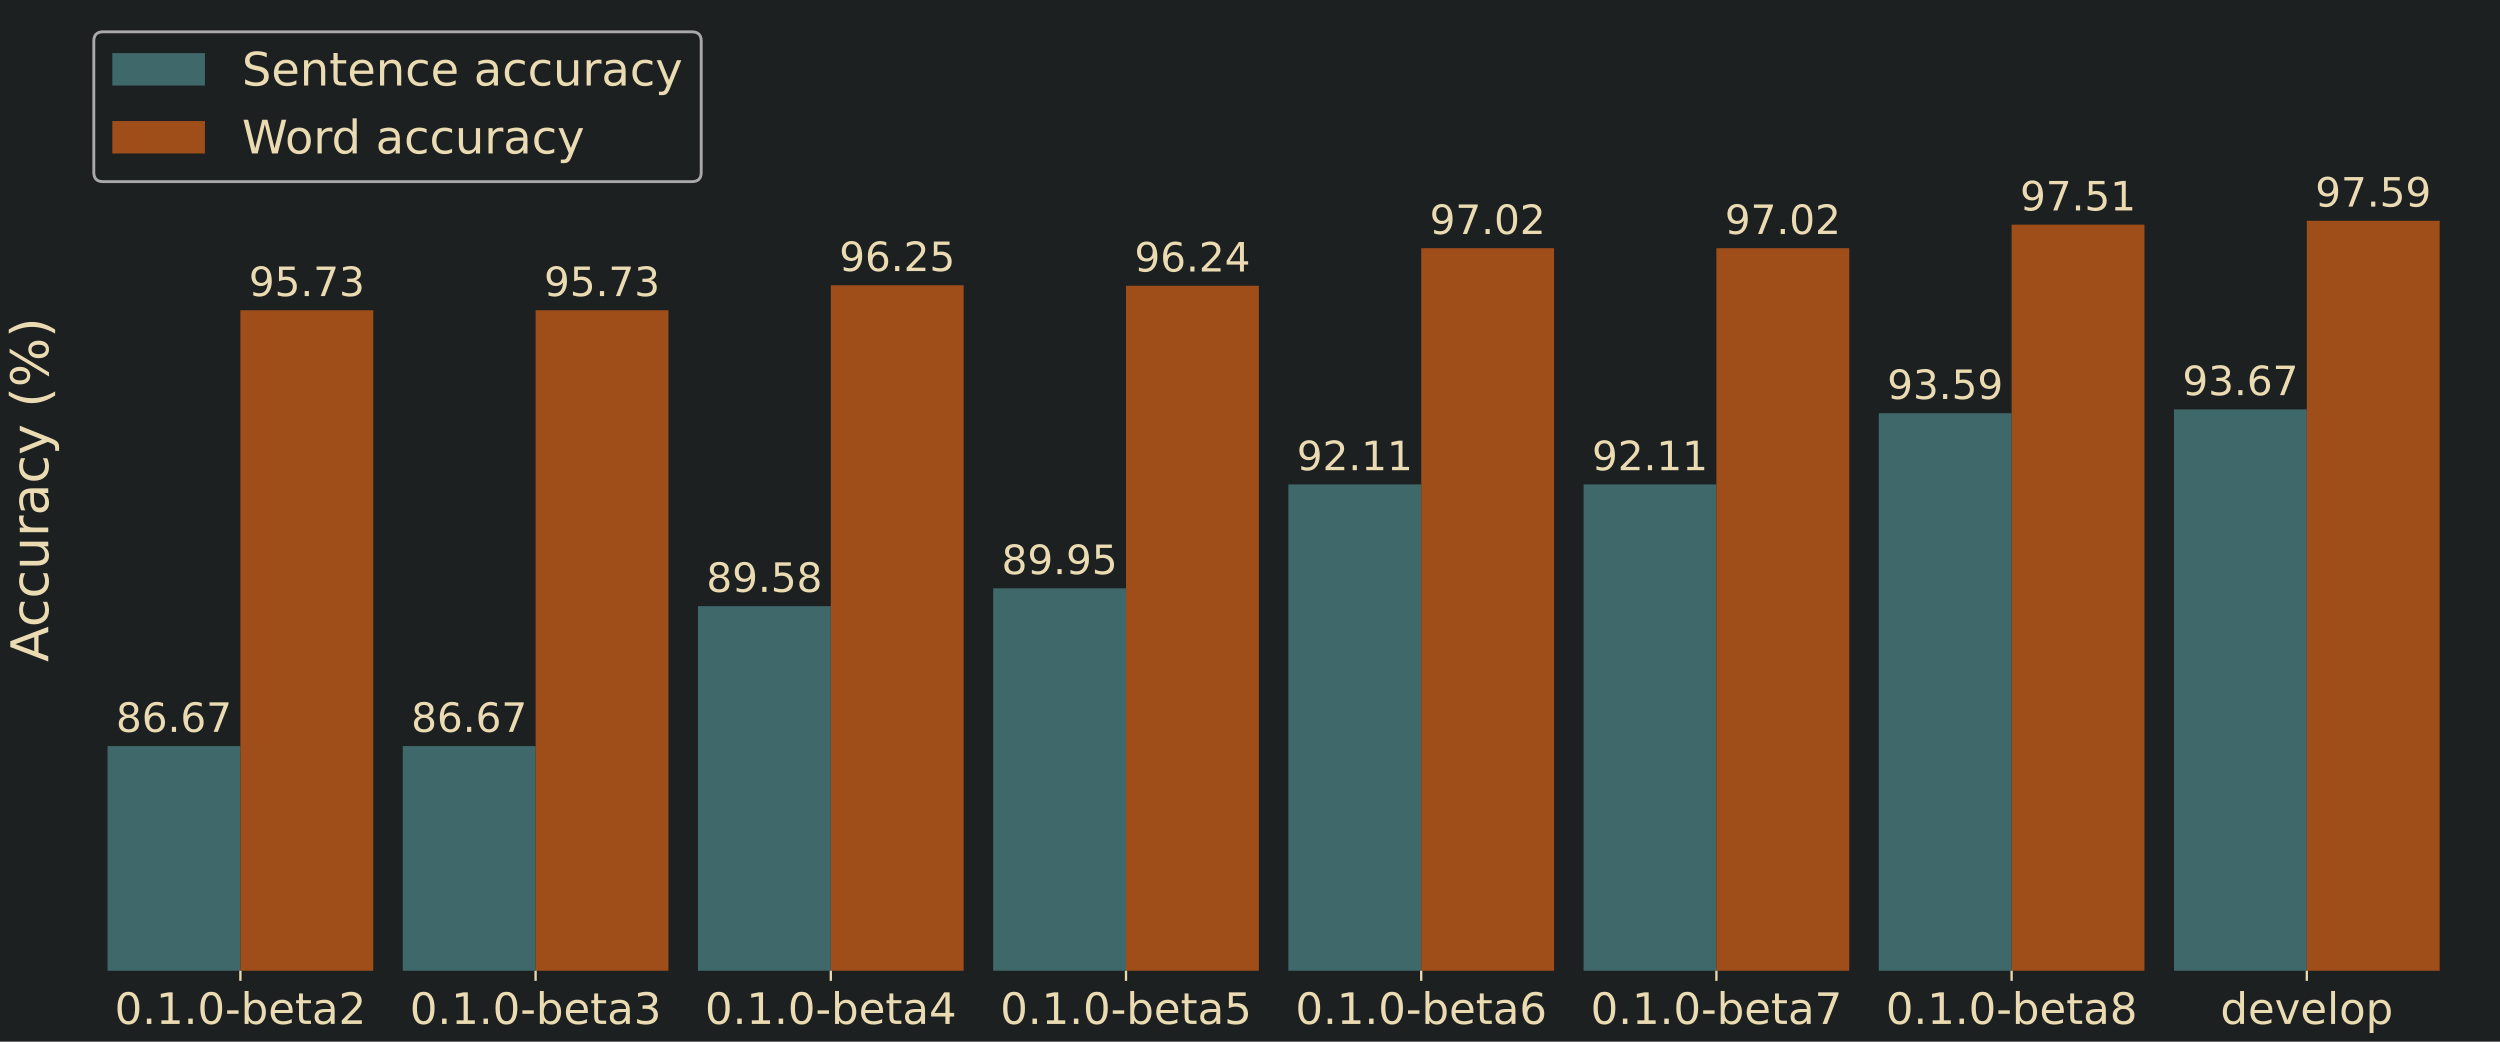
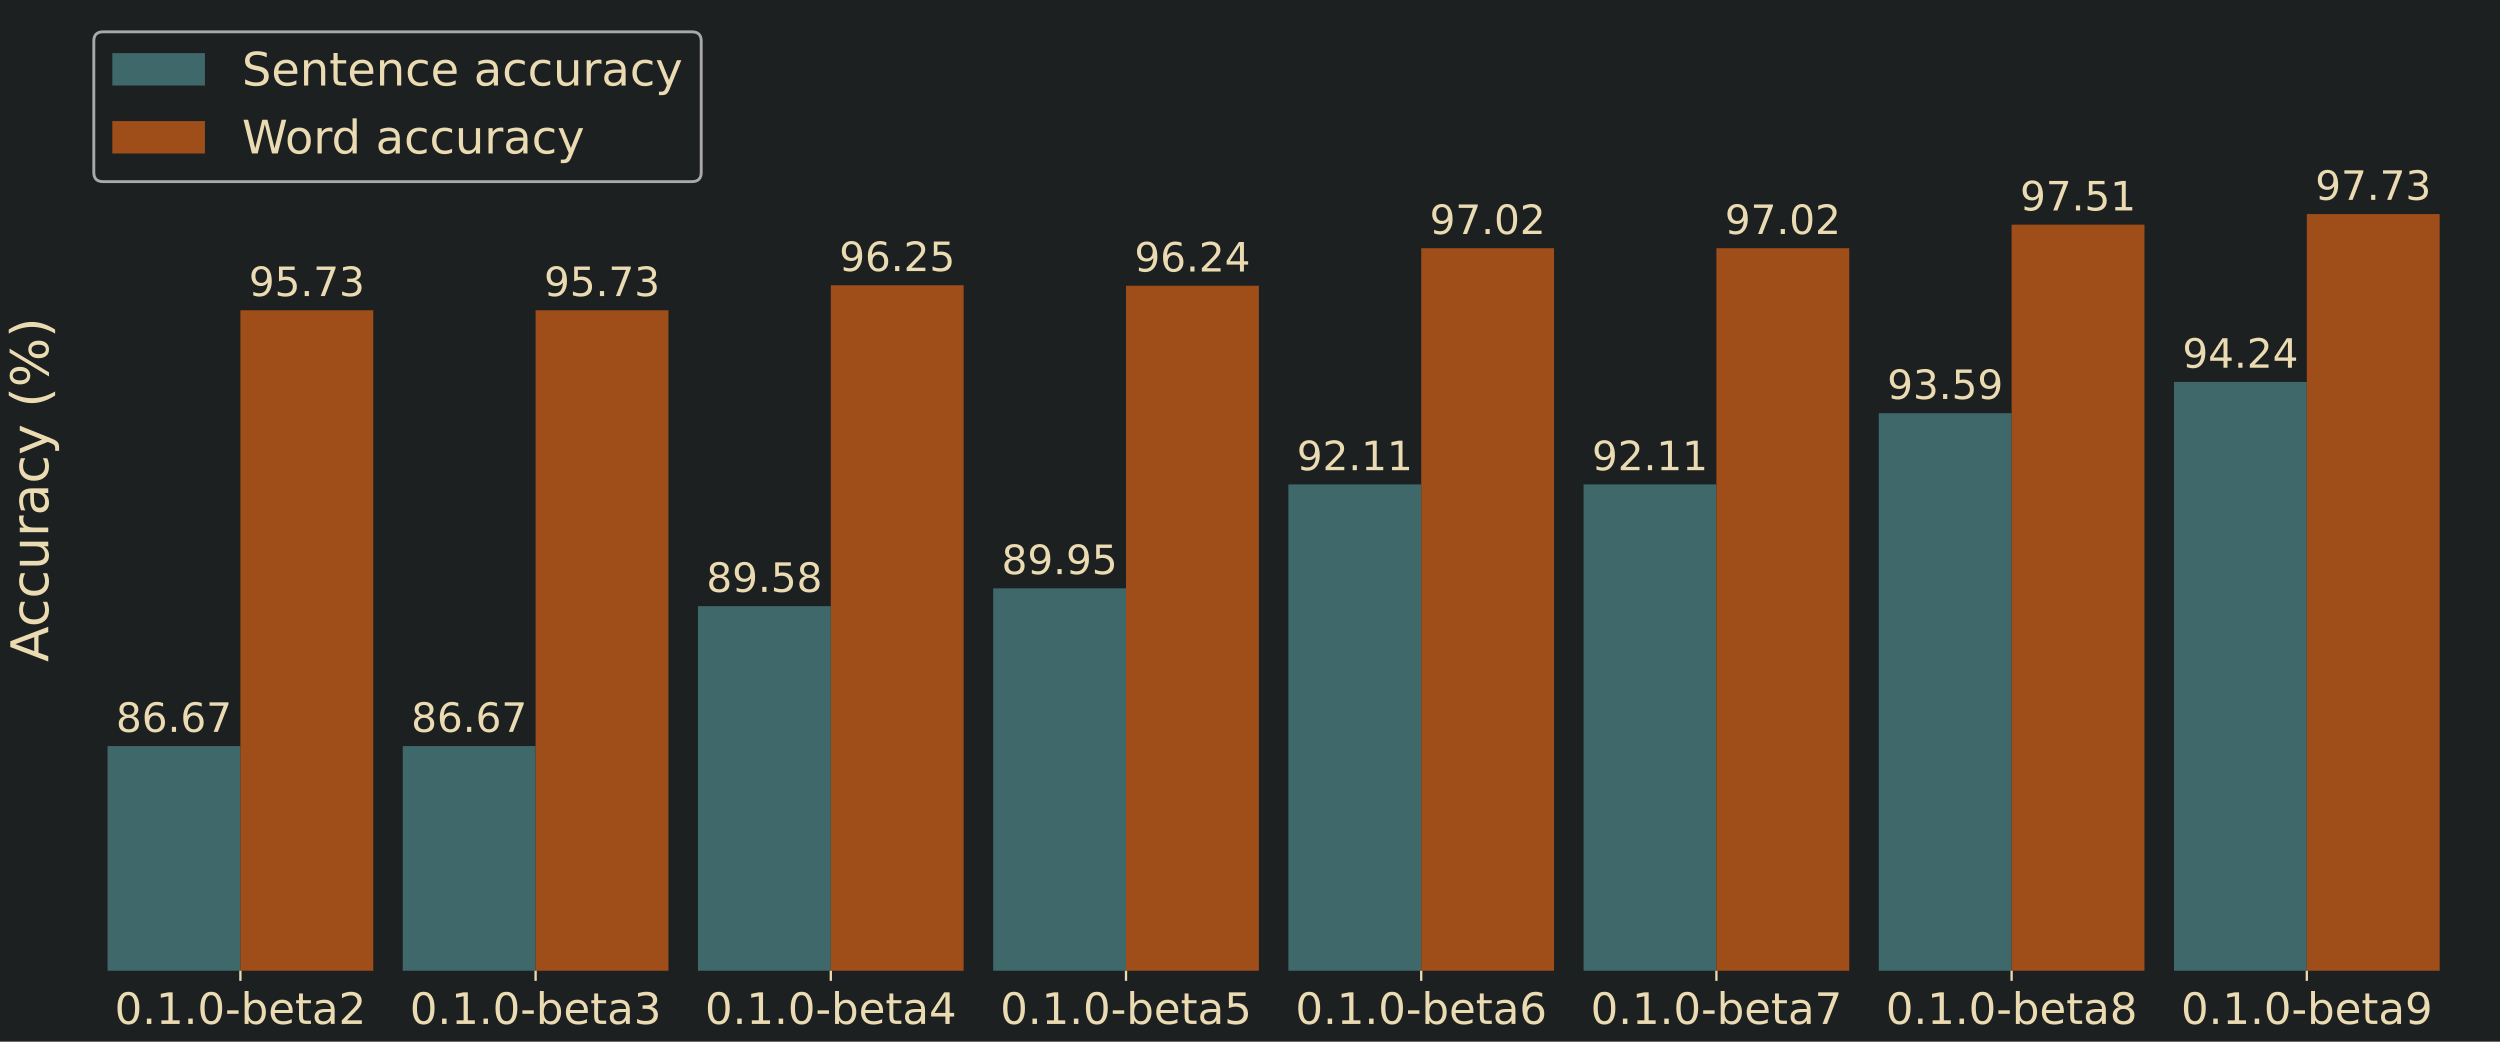
<svg xmlns="http://www.w3.org/2000/svg" xmlns:xlink="http://www.w3.org/1999/xlink" width="864pt" height="360pt" viewBox="0 0 864 360" version="1.1">
  <defs>
    <style type="text/css">*{stroke-linejoin: round; stroke-linecap: butt}</style>
  </defs>
  <g id="figure_1">
    <g id="patch_1">
      <path d="M 0 360  L 864 360  L 864 0  L 0 0  z " style="fill: #1d2021" />
    </g>
    <g id="axes_1">
      <g id="patch_2">
        <path d="M 24.421 335.483  L 861 335.483  L 861 3  L 24.421 3  z " style="fill: #1d2021" />
      </g>
      <g id="patch_3">
-         <path d="M 37.174 1698.66  L 83.083 1698.66  L 83.083 257.848  L 37.174 257.848  z " clip-path="url(#p89c9730fe8)" style="fill: #3e686a" />
+         <path d="M 37.174 1698.66  L 83.083 1698.66  L 83.083 257.848  L 37.174 257.848  z " clip-path="url(#p8f7c60ce4b)" style="fill: #3e686a" />
      </g>
      <g id="patch_4">
-         <path d="M 139.195 1698.66  L 185.105 1698.66  L 185.105 257.848  L 139.195 257.848  z " clip-path="url(#p89c9730fe8)" style="fill: #3e686a" />
+         <path d="M 139.195 1698.66  L 185.105 1698.66  L 185.105 257.848  L 139.195 257.848  z " clip-path="url(#p8f7c60ce4b)" style="fill: #3e686a" />
      </g>
      <g id="patch_5">
-         <path d="M 241.217 1698.66  L 287.127 1698.66  L 287.127 209.472  L 241.217 209.472  z " clip-path="url(#p89c9730fe8)" style="fill: #3e686a" />
+         <path d="M 241.217 1698.66  L 287.127 1698.66  L 287.127 209.472  L 241.217 209.472  z " clip-path="url(#p8f7c60ce4b)" style="fill: #3e686a" />
      </g>
      <g id="patch_6">
-         <path d="M 343.239 1698.66  L 389.149 1698.66  L 389.149 203.321  L 343.239 203.321  z " clip-path="url(#p89c9730fe8)" style="fill: #3e686a" />
+         <path d="M 343.239 1698.66  L 389.149 1698.66  L 389.149 203.321  L 343.239 203.321  z " clip-path="url(#p8f7c60ce4b)" style="fill: #3e686a" />
      </g>
      <g id="patch_7">
-         <path d="M 445.261 1698.66  L 491.171 1698.66  L 491.171 167.413  L 445.261 167.413  z " clip-path="url(#p89c9730fe8)" style="fill: #3e686a" />
+         <path d="M 445.261 1698.66  L 491.171 1698.66  L 491.171 167.413  L 445.261 167.413  z " clip-path="url(#p8f7c60ce4b)" style="fill: #3e686a" />
      </g>
      <g id="patch_8">
-         <path d="M 547.283 1698.66  L 593.192 1698.66  L 593.192 167.413  L 547.283 167.413  z " clip-path="url(#p89c9730fe8)" style="fill: #3e686a" />
+         <path d="M 547.283 1698.66  L 593.192 1698.66  L 593.192 167.413  L 547.283 167.413  z " clip-path="url(#p8f7c60ce4b)" style="fill: #3e686a" />
      </g>
      <g id="patch_9">
-         <path d="M 649.304 1698.66  L 695.214 1698.66  L 695.214 142.809  L 649.304 142.809  z " clip-path="url(#p89c9730fe8)" style="fill: #3e686a" />
+         <path d="M 649.304 1698.66  L 695.214 1698.66  L 695.214 142.809  L 649.304 142.809  z " clip-path="url(#p8f7c60ce4b)" style="fill: #3e686a" />
      </g>
      <g id="patch_10">
-         <path d="M 751.326 1698.66  L 797.236 1698.66  L 797.236 141.479  L 751.326 141.479  z " clip-path="url(#p89c9730fe8)" style="fill: #3e686a" />
+         <path d="M 751.326 1698.66  L 797.236 1698.66  L 797.236 132.003  L 751.326 132.003  z " clip-path="url(#p8f7c60ce4b)" style="fill: #3e686a" />
      </g>
      <g id="patch_11">
-         <path d="M 83.083 1698.66  L 128.993 1698.66  L 128.993 107.233  L 83.083 107.233  z " clip-path="url(#p89c9730fe8)" style="fill: #9f4e19" />
+         <path d="M 83.083 1698.66  L 128.993 1698.66  L 128.993 107.233  L 83.083 107.233  z " clip-path="url(#p8f7c60ce4b)" style="fill: #9f4e19" />
      </g>
      <g id="patch_12">
-         <path d="M 185.105 1698.66  L 231.015 1698.66  L 231.015 107.233  L 185.105 107.233  z " clip-path="url(#p89c9730fe8)" style="fill: #9f4e19" />
+         <path d="M 185.105 1698.66  L 231.015 1698.66  L 231.015 107.233  L 185.105 107.233  z " clip-path="url(#p8f7c60ce4b)" style="fill: #9f4e19" />
      </g>
      <g id="patch_13">
-         <path d="M 287.127 1698.66  L 333.037 1698.66  L 333.037 98.589  L 287.127 98.589  z " clip-path="url(#p89c9730fe8)" style="fill: #9f4e19" />
+         <path d="M 287.127 1698.66  L 333.037 1698.66  L 333.037 98.589  L 287.127 98.589  z " clip-path="url(#p8f7c60ce4b)" style="fill: #9f4e19" />
      </g>
      <g id="patch_14">
-         <path d="M 389.149 1698.66  L 435.059 1698.66  L 435.059 98.755  L 389.149 98.755  z " clip-path="url(#p89c9730fe8)" style="fill: #9f4e19" />
+         <path d="M 389.149 1698.66  L 435.059 1698.66  L 435.059 98.755  L 389.149 98.755  z " clip-path="url(#p8f7c60ce4b)" style="fill: #9f4e19" />
      </g>
      <g id="patch_15">
-         <path d="M 491.171 1698.66  L 537.08 1698.66  L 537.08 85.788  L 491.171 85.788  z " clip-path="url(#p89c9730fe8)" style="fill: #9f4e19" />
+         <path d="M 491.171 1698.66  L 537.08 1698.66  L 537.08 85.788  L 491.171 85.788  z " clip-path="url(#p8f7c60ce4b)" style="fill: #9f4e19" />
      </g>
      <g id="patch_16">
-         <path d="M 593.192 1698.66  L 639.102 1698.66  L 639.102 85.788  L 593.192 85.788  z " clip-path="url(#p89c9730fe8)" style="fill: #9f4e19" />
+         <path d="M 593.192 1698.66  L 639.102 1698.66  L 639.102 85.788  L 593.192 85.788  z " clip-path="url(#p8f7c60ce4b)" style="fill: #9f4e19" />
      </g>
      <g id="patch_17">
-         <path d="M 695.214 1698.66  L 741.124 1698.66  L 741.124 77.643  L 695.214 77.643  z " clip-path="url(#p89c9730fe8)" style="fill: #9f4e19" />
+         <path d="M 695.214 1698.66  L 741.124 1698.66  L 741.124 77.643  L 695.214 77.643  z " clip-path="url(#p8f7c60ce4b)" style="fill: #9f4e19" />
      </g>
      <g id="patch_18">
-         <path d="M 797.236 1698.66  L 843.146 1698.66  L 843.146 76.313  L 797.236 76.313  z " clip-path="url(#p89c9730fe8)" style="fill: #9f4e19" />
+         <path d="M 797.236 1698.66  L 843.146 1698.66  L 843.146 73.985  L 797.236 73.985  z " clip-path="url(#p8f7c60ce4b)" style="fill: #9f4e19" />
      </g>
      <g id="matplotlib.axis_1">
        <g id="xtick_1">
          <g id="line2d_1">
            <defs>
-               <path id="m0c2be9074f" d="M 0 0  L 0 3.5  " style="stroke: #ebdbb2; stroke-width: 0.8" />
+               <path id="mc0e2eb889c" d="M 0 0  L 0 3.5  " style="stroke: #ebdbb2; stroke-width: 0.8" />
            </defs>
            <g>
-               <use xlink:href="#m0c2be9074f" x="83.083" y="335.483" style="fill: #ebdbb2; stroke: #ebdbb2; stroke-width: 0.8" />
+               <use xlink:href="#mc0e2eb889c" x="83.083" y="335.483" style="fill: #ebdbb2; stroke: #ebdbb2; stroke-width: 0.8" />
            </g>
          </g>
          <g id="text_1">
            <g style="fill: #ebdbb2" transform="translate(39.61036 353.8802) scale(0.15 -0.15)">
              <defs>
                <path id="DejaVuSans-30" d="M 2034 4250  Q 1547 4250 1301 3770  Q 1056 3291 1056 2328  Q 1056 1369 1301 889  Q 1547 409 2034 409  Q 2525 409 2770 889  Q 3016 1369 3016 2328  Q 3016 3291 2770 3770  Q 2525 4250 2034 4250  z M 2034 4750  Q 2819 4750 3233 4129  Q 3647 3509 3647 2328  Q 3647 1150 3233 529  Q 2819 -91 2034 -91  Q 1250 -91 836 529  Q 422 1150 422 2328  Q 422 3509 836 4129  Q 1250 4750 2034 4750  z " transform="scale(0.015625)" />
                <path id="DejaVuSans-2e" d="M 684 794  L 1344 794  L 1344 0  L 684 0  L 684 794  z " transform="scale(0.015625)" />
                <path id="DejaVuSans-31" d="M 794 531  L 1825 531  L 1825 4091  L 703 3866  L 703 4441  L 1819 4666  L 2450 4666  L 2450 531  L 3481 531  L 3481 0  L 794 0  L 794 531  z " transform="scale(0.015625)" />
                <path id="DejaVuSans-2d" d="M 313 2009  L 1997 2009  L 1997 1497  L 313 1497  L 313 2009  z " transform="scale(0.015625)" />
                <path id="DejaVuSans-62" d="M 3116 1747  Q 3116 2381 2855 2742  Q 2594 3103 2138 3103  Q 1681 3103 1420 2742  Q 1159 2381 1159 1747  Q 1159 1113 1420 752  Q 1681 391 2138 391  Q 2594 391 2855 752  Q 3116 1113 3116 1747  z M 1159 2969  Q 1341 3281 1617 3432  Q 1894 3584 2278 3584  Q 2916 3584 3314 3078  Q 3713 2572 3713 1747  Q 3713 922 3314 415  Q 2916 -91 2278 -91  Q 1894 -91 1617 61  Q 1341 213 1159 525  L 1159 0  L 581 0  L 581 4863  L 1159 4863  L 1159 2969  z " transform="scale(0.015625)" />
                <path id="DejaVuSans-65" d="M 3597 1894  L 3597 1613  L 953 1613  Q 991 1019 1311 708  Q 1631 397 2203 397  Q 2534 397 2845 478  Q 3156 559 3463 722  L 3463 178  Q 3153 47 2828 -22  Q 2503 -91 2169 -91  Q 1331 -91 842 396  Q 353 884 353 1716  Q 353 2575 817 3079  Q 1281 3584 2069 3584  Q 2775 3584 3186 3129  Q 3597 2675 3597 1894  z M 3022 2063  Q 3016 2534 2758 2815  Q 2500 3097 2075 3097  Q 1594 3097 1305 2825  Q 1016 2553 972 2059  L 3022 2063  z " transform="scale(0.015625)" />
                <path id="DejaVuSans-74" d="M 1172 4494  L 1172 3500  L 2356 3500  L 2356 3053  L 1172 3053  L 1172 1153  Q 1172 725 1289 603  Q 1406 481 1766 481  L 2356 481  L 2356 0  L 1766 0  Q 1100 0 847 248  Q 594 497 594 1153  L 594 3053  L 172 3053  L 172 3500  L 594 3500  L 594 4494  L 1172 4494  z " transform="scale(0.015625)" />
                <path id="DejaVuSans-61" d="M 2194 1759  Q 1497 1759 1228 1600  Q 959 1441 959 1056  Q 959 750 1161 570  Q 1363 391 1709 391  Q 2188 391 2477 730  Q 2766 1069 2766 1631  L 2766 1759  L 2194 1759  z M 3341 1997  L 3341 0  L 2766 0  L 2766 531  Q 2569 213 2275 61  Q 1981 -91 1556 -91  Q 1019 -91 701 211  Q 384 513 384 1019  Q 384 1609 779 1909  Q 1175 2209 1959 2209  L 2766 2209  L 2766 2266  Q 2766 2663 2505 2880  Q 2244 3097 1772 3097  Q 1472 3097 1187 3025  Q 903 2953 641 2809  L 641 3341  Q 956 3463 1253 3523  Q 1550 3584 1831 3584  Q 2591 3584 2966 3190  Q 3341 2797 3341 1997  z " transform="scale(0.015625)" />
                <path id="DejaVuSans-32" d="M 1228 531  L 3431 531  L 3431 0  L 469 0  L 469 531  Q 828 903 1448 1529  Q 2069 2156 2228 2338  Q 2531 2678 2651 2914  Q 2772 3150 2772 3378  Q 2772 3750 2511 3984  Q 2250 4219 1831 4219  Q 1534 4219 1204 4116  Q 875 4013 500 3803  L 500 4441  Q 881 4594 1212 4672  Q 1544 4750 1819 4750  Q 2544 4750 2975 4387  Q 3406 4025 3406 3419  Q 3406 3131 3298 2873  Q 3191 2616 2906 2266  Q 2828 2175 2409 1742  Q 1991 1309 1228 531  z " transform="scale(0.015625)" />
              </defs>
              <use xlink:href="#DejaVuSans-30" />
              <use xlink:href="#DejaVuSans-2e" x="63.623" />
              <use xlink:href="#DejaVuSans-31" x="95.41" />
              <use xlink:href="#DejaVuSans-2e" x="159.033" />
              <use xlink:href="#DejaVuSans-30" x="190.82" />
              <use xlink:href="#DejaVuSans-2d" x="254.443" />
              <use xlink:href="#DejaVuSans-62" x="290.527" />
              <use xlink:href="#DejaVuSans-65" x="354.004" />
              <use xlink:href="#DejaVuSans-74" x="415.527" />
              <use xlink:href="#DejaVuSans-61" x="454.736" />
              <use xlink:href="#DejaVuSans-32" x="516.016" />
            </g>
          </g>
        </g>
        <g id="xtick_2">
          <g id="line2d_2">
            <g>
-               <use xlink:href="#m0c2be9074f" x="185.105" y="335.483" style="fill: #ebdbb2; stroke: #ebdbb2; stroke-width: 0.8" />
+               <use xlink:href="#mc0e2eb889c" x="185.105" y="335.483" style="fill: #ebdbb2; stroke: #ebdbb2; stroke-width: 0.8" />
            </g>
          </g>
          <g id="text_2">
            <g style="fill: #ebdbb2" transform="translate(141.6322 353.8802) scale(0.15 -0.15)">
              <defs>
                <path id="DejaVuSans-33" d="M 2597 2516  Q 3050 2419 3304 2112  Q 3559 1806 3559 1356  Q 3559 666 3084 287  Q 2609 -91 1734 -91  Q 1441 -91 1130 -33  Q 819 25 488 141  L 488 750  Q 750 597 1062 519  Q 1375 441 1716 441  Q 2309 441 2620 675  Q 2931 909 2931 1356  Q 2931 1769 2642 2001  Q 2353 2234 1838 2234  L 1294 2234  L 1294 2753  L 1863 2753  Q 2328 2753 2575 2939  Q 2822 3125 2822 3475  Q 2822 3834 2567 4026  Q 2313 4219 1838 4219  Q 1578 4219 1281 4162  Q 984 4106 628 3988  L 628 4550  Q 988 4650 1302 4700  Q 1616 4750 1894 4750  Q 2613 4750 3031 4423  Q 3450 4097 3450 3541  Q 3450 3153 3228 2886  Q 3006 2619 2597 2516  z " transform="scale(0.015625)" />
              </defs>
              <use xlink:href="#DejaVuSans-30" />
              <use xlink:href="#DejaVuSans-2e" x="63.623" />
              <use xlink:href="#DejaVuSans-31" x="95.41" />
              <use xlink:href="#DejaVuSans-2e" x="159.033" />
              <use xlink:href="#DejaVuSans-30" x="190.82" />
              <use xlink:href="#DejaVuSans-2d" x="254.443" />
              <use xlink:href="#DejaVuSans-62" x="290.527" />
              <use xlink:href="#DejaVuSans-65" x="354.004" />
              <use xlink:href="#DejaVuSans-74" x="415.527" />
              <use xlink:href="#DejaVuSans-61" x="454.736" />
              <use xlink:href="#DejaVuSans-33" x="516.016" />
            </g>
          </g>
        </g>
        <g id="xtick_3">
          <g id="line2d_3">
            <g>
-               <use xlink:href="#m0c2be9074f" x="287.127" y="335.483" style="fill: #ebdbb2; stroke: #ebdbb2; stroke-width: 0.8" />
+               <use xlink:href="#mc0e2eb889c" x="287.127" y="335.483" style="fill: #ebdbb2; stroke: #ebdbb2; stroke-width: 0.8" />
            </g>
          </g>
          <g id="text_3">
            <g style="fill: #ebdbb2" transform="translate(243.654 353.8802) scale(0.15 -0.15)">
              <defs>
                <path id="DejaVuSans-34" d="M 2419 4116  L 825 1625  L 2419 1625  L 2419 4116  z M 2253 4666  L 3047 4666  L 3047 1625  L 3713 1625  L 3713 1100  L 3047 1100  L 3047 0  L 2419 0  L 2419 1100  L 313 1100  L 313 1709  L 2253 4666  z " transform="scale(0.015625)" />
              </defs>
              <use xlink:href="#DejaVuSans-30" />
              <use xlink:href="#DejaVuSans-2e" x="63.623" />
              <use xlink:href="#DejaVuSans-31" x="95.41" />
              <use xlink:href="#DejaVuSans-2e" x="159.033" />
              <use xlink:href="#DejaVuSans-30" x="190.82" />
              <use xlink:href="#DejaVuSans-2d" x="254.443" />
              <use xlink:href="#DejaVuSans-62" x="290.527" />
              <use xlink:href="#DejaVuSans-65" x="354.004" />
              <use xlink:href="#DejaVuSans-74" x="415.527" />
              <use xlink:href="#DejaVuSans-61" x="454.736" />
              <use xlink:href="#DejaVuSans-34" x="516.016" />
            </g>
          </g>
        </g>
        <g id="xtick_4">
          <g id="line2d_4">
            <g>
-               <use xlink:href="#m0c2be9074f" x="389.149" y="335.483" style="fill: #ebdbb2; stroke: #ebdbb2; stroke-width: 0.8" />
+               <use xlink:href="#mc0e2eb889c" x="389.149" y="335.483" style="fill: #ebdbb2; stroke: #ebdbb2; stroke-width: 0.8" />
            </g>
          </g>
          <g id="text_4">
            <g style="fill: #ebdbb2" transform="translate(345.6758 353.8802) scale(0.15 -0.15)">
              <defs>
                <path id="DejaVuSans-35" d="M 691 4666  L 3169 4666  L 3169 4134  L 1269 4134  L 1269 2991  Q 1406 3038 1543 3061  Q 1681 3084 1819 3084  Q 2600 3084 3056 2656  Q 3513 2228 3513 1497  Q 3513 744 3044 326  Q 2575 -91 1722 -91  Q 1428 -91 1123 -41  Q 819 9 494 109  L 494 744  Q 775 591 1075 516  Q 1375 441 1709 441  Q 2250 441 2565 725  Q 2881 1009 2881 1497  Q 2881 1984 2565 2268  Q 2250 2553 1709 2553  Q 1456 2553 1204 2497  Q 953 2441 691 2322  L 691 4666  z " transform="scale(0.015625)" />
              </defs>
              <use xlink:href="#DejaVuSans-30" />
              <use xlink:href="#DejaVuSans-2e" x="63.623" />
              <use xlink:href="#DejaVuSans-31" x="95.41" />
              <use xlink:href="#DejaVuSans-2e" x="159.033" />
              <use xlink:href="#DejaVuSans-30" x="190.82" />
              <use xlink:href="#DejaVuSans-2d" x="254.443" />
              <use xlink:href="#DejaVuSans-62" x="290.527" />
              <use xlink:href="#DejaVuSans-65" x="354.004" />
              <use xlink:href="#DejaVuSans-74" x="415.527" />
              <use xlink:href="#DejaVuSans-61" x="454.736" />
              <use xlink:href="#DejaVuSans-35" x="516.016" />
            </g>
          </g>
        </g>
        <g id="xtick_5">
          <g id="line2d_5">
            <g>
-               <use xlink:href="#m0c2be9074f" x="491.171" y="335.483" style="fill: #ebdbb2; stroke: #ebdbb2; stroke-width: 0.8" />
+               <use xlink:href="#mc0e2eb889c" x="491.171" y="335.483" style="fill: #ebdbb2; stroke: #ebdbb2; stroke-width: 0.8" />
            </g>
          </g>
          <g id="text_5">
            <g style="fill: #ebdbb2" transform="translate(447.6976 353.8802) scale(0.15 -0.15)">
              <defs>
                <path id="DejaVuSans-36" d="M 2113 2584  Q 1688 2584 1439 2293  Q 1191 2003 1191 1497  Q 1191 994 1439 701  Q 1688 409 2113 409  Q 2538 409 2786 701  Q 3034 994 3034 1497  Q 3034 2003 2786 2293  Q 2538 2584 2113 2584  z M 3366 4563  L 3366 3988  Q 3128 4100 2886 4159  Q 2644 4219 2406 4219  Q 1781 4219 1451 3797  Q 1122 3375 1075 2522  Q 1259 2794 1537 2939  Q 1816 3084 2150 3084  Q 2853 3084 3261 2657  Q 3669 2231 3669 1497  Q 3669 778 3244 343  Q 2819 -91 2113 -91  Q 1303 -91 875 529  Q 447 1150 447 2328  Q 447 3434 972 4092  Q 1497 4750 2381 4750  Q 2619 4750 2861 4703  Q 3103 4656 3366 4563  z " transform="scale(0.015625)" />
              </defs>
              <use xlink:href="#DejaVuSans-30" />
              <use xlink:href="#DejaVuSans-2e" x="63.623" />
              <use xlink:href="#DejaVuSans-31" x="95.41" />
              <use xlink:href="#DejaVuSans-2e" x="159.033" />
              <use xlink:href="#DejaVuSans-30" x="190.82" />
              <use xlink:href="#DejaVuSans-2d" x="254.443" />
              <use xlink:href="#DejaVuSans-62" x="290.527" />
              <use xlink:href="#DejaVuSans-65" x="354.004" />
              <use xlink:href="#DejaVuSans-74" x="415.527" />
              <use xlink:href="#DejaVuSans-61" x="454.736" />
              <use xlink:href="#DejaVuSans-36" x="516.016" />
            </g>
          </g>
        </g>
        <g id="xtick_6">
          <g id="line2d_6">
            <g>
-               <use xlink:href="#m0c2be9074f" x="593.192" y="335.483" style="fill: #ebdbb2; stroke: #ebdbb2; stroke-width: 0.8" />
+               <use xlink:href="#mc0e2eb889c" x="593.192" y="335.483" style="fill: #ebdbb2; stroke: #ebdbb2; stroke-width: 0.8" />
            </g>
          </g>
          <g id="text_6">
            <g style="fill: #ebdbb2" transform="translate(549.7194 353.8802) scale(0.15 -0.15)">
              <defs>
                <path id="DejaVuSans-37" d="M 525 4666  L 3525 4666  L 3525 4397  L 1831 0  L 1172 0  L 2766 4134  L 525 4134  L 525 4666  z " transform="scale(0.015625)" />
              </defs>
              <use xlink:href="#DejaVuSans-30" />
              <use xlink:href="#DejaVuSans-2e" x="63.623" />
              <use xlink:href="#DejaVuSans-31" x="95.41" />
              <use xlink:href="#DejaVuSans-2e" x="159.033" />
              <use xlink:href="#DejaVuSans-30" x="190.82" />
              <use xlink:href="#DejaVuSans-2d" x="254.443" />
              <use xlink:href="#DejaVuSans-62" x="290.527" />
              <use xlink:href="#DejaVuSans-65" x="354.004" />
              <use xlink:href="#DejaVuSans-74" x="415.527" />
              <use xlink:href="#DejaVuSans-61" x="454.736" />
              <use xlink:href="#DejaVuSans-37" x="516.016" />
            </g>
          </g>
        </g>
        <g id="xtick_7">
          <g id="line2d_7">
            <g>
-               <use xlink:href="#m0c2be9074f" x="695.214" y="335.483" style="fill: #ebdbb2; stroke: #ebdbb2; stroke-width: 0.8" />
+               <use xlink:href="#mc0e2eb889c" x="695.214" y="335.483" style="fill: #ebdbb2; stroke: #ebdbb2; stroke-width: 0.8" />
            </g>
          </g>
          <g id="text_7">
            <g style="fill: #ebdbb2" transform="translate(651.7413 353.8802) scale(0.15 -0.15)">
              <defs>
                <path id="DejaVuSans-38" d="M 2034 2216  Q 1584 2216 1326 1975  Q 1069 1734 1069 1313  Q 1069 891 1326 650  Q 1584 409 2034 409  Q 2484 409 2743 651  Q 3003 894 3003 1313  Q 3003 1734 2745 1975  Q 2488 2216 2034 2216  z M 1403 2484  Q 997 2584 770 2862  Q 544 3141 544 3541  Q 544 4100 942 4425  Q 1341 4750 2034 4750  Q 2731 4750 3128 4425  Q 3525 4100 3525 3541  Q 3525 3141 3298 2862  Q 3072 2584 2669 2484  Q 3125 2378 3379 2068  Q 3634 1759 3634 1313  Q 3634 634 3220 271  Q 2806 -91 2034 -91  Q 1263 -91 848 271  Q 434 634 434 1313  Q 434 1759 690 2068  Q 947 2378 1403 2484  z M 1172 3481  Q 1172 3119 1398 2916  Q 1625 2713 2034 2713  Q 2441 2713 2670 2916  Q 2900 3119 2900 3481  Q 2900 3844 2670 4047  Q 2441 4250 2034 4250  Q 1625 4250 1398 4047  Q 1172 3844 1172 3481  z " transform="scale(0.015625)" />
              </defs>
              <use xlink:href="#DejaVuSans-30" />
              <use xlink:href="#DejaVuSans-2e" x="63.623" />
              <use xlink:href="#DejaVuSans-31" x="95.41" />
              <use xlink:href="#DejaVuSans-2e" x="159.033" />
              <use xlink:href="#DejaVuSans-30" x="190.82" />
              <use xlink:href="#DejaVuSans-2d" x="254.443" />
              <use xlink:href="#DejaVuSans-62" x="290.527" />
              <use xlink:href="#DejaVuSans-65" x="354.004" />
              <use xlink:href="#DejaVuSans-74" x="415.527" />
              <use xlink:href="#DejaVuSans-61" x="454.736" />
              <use xlink:href="#DejaVuSans-38" x="516.016" />
            </g>
          </g>
        </g>
        <g id="xtick_8">
          <g id="line2d_8">
            <g>
-               <use xlink:href="#m0c2be9074f" x="797.236" y="335.483" style="fill: #ebdbb2; stroke: #ebdbb2; stroke-width: 0.8" />
+               <use xlink:href="#mc0e2eb889c" x="797.236" y="335.483" style="fill: #ebdbb2; stroke: #ebdbb2; stroke-width: 0.8" />
            </g>
          </g>
          <g id="text_8">
-             <g style="fill: #ebdbb2" transform="translate(767.3721 353.8802) scale(0.15 -0.15)">
-               <defs>
-                 <path id="DejaVuSans-64" d="M 2906 2969  L 2906 4863  L 3481 4863  L 3481 0  L 2906 0  L 2906 525  Q 2725 213 2448 61  Q 2172 -91 1784 -91  Q 1150 -91 751 415  Q 353 922 353 1747  Q 353 2572 751 3078  Q 1150 3584 1784 3584  Q 2172 3584 2448 3432  Q 2725 3281 2906 2969  z M 947 1747  Q 947 1113 1208 752  Q 1469 391 1925 391  Q 2381 391 2643 752  Q 2906 1113 2906 1747  Q 2906 2381 2643 2742  Q 2381 3103 1925 3103  Q 1469 3103 1208 2742  Q 947 2381 947 1747  z " transform="scale(0.015625)" />
-                 <path id="DejaVuSans-76" d="M 191 3500  L 800 3500  L 1894 563  L 2988 3500  L 3597 3500  L 2284 0  L 1503 0  L 191 3500  z " transform="scale(0.015625)" />
-                 <path id="DejaVuSans-6c" d="M 603 4863  L 1178 4863  L 1178 0  L 603 0  L 603 4863  z " transform="scale(0.015625)" />
-                 <path id="DejaVuSans-6f" d="M 1959 3097  Q 1497 3097 1228 2736  Q 959 2375 959 1747  Q 959 1119 1226 758  Q 1494 397 1959 397  Q 2419 397 2687 759  Q 2956 1122 2956 1747  Q 2956 2369 2687 2733  Q 2419 3097 1959 3097  z M 1959 3584  Q 2709 3584 3137 3096  Q 3566 2609 3566 1747  Q 3566 888 3137 398  Q 2709 -91 1959 -91  Q 1206 -91 779 398  Q 353 888 353 1747  Q 353 2609 779 3096  Q 1206 3584 1959 3584  z " transform="scale(0.015625)" />
-                 <path id="DejaVuSans-70" d="M 1159 525  L 1159 -1331  L 581 -1331  L 581 3500  L 1159 3500  L 1159 2969  Q 1341 3281 1617 3432  Q 1894 3584 2278 3584  Q 2916 3584 3314 3078  Q 3713 2572 3713 1747  Q 3713 922 3314 415  Q 2916 -91 2278 -91  Q 1894 -91 1617 61  Q 1341 213 1159 525  z M 3116 1747  Q 3116 2381 2855 2742  Q 2594 3103 2138 3103  Q 1681 3103 1420 2742  Q 1159 2381 1159 1747  Q 1159 1113 1420 752  Q 1681 391 2138 391  Q 2594 391 2855 752  Q 3116 1113 3116 1747  z " transform="scale(0.015625)" />
-               </defs>
-               <use xlink:href="#DejaVuSans-64" />
-               <use xlink:href="#DejaVuSans-65" x="63.477" />
-               <use xlink:href="#DejaVuSans-76" x="125" />
-               <use xlink:href="#DejaVuSans-65" x="184.18" />
-               <use xlink:href="#DejaVuSans-6c" x="245.703" />
-               <use xlink:href="#DejaVuSans-6f" x="273.486" />
-               <use xlink:href="#DejaVuSans-70" x="334.668" />
+             <g style="fill: #ebdbb2" transform="translate(753.7631 353.8802) scale(0.15 -0.15)">
+               <defs>
+                 <path id="DejaVuSans-39" d="M 703 97  L 703 672  Q 941 559 1184 500  Q 1428 441 1663 441  Q 2288 441 2617 861  Q 2947 1281 2994 2138  Q 2813 1869 2534 1725  Q 2256 1581 1919 1581  Q 1219 1581 811 2004  Q 403 2428 403 3163  Q 403 3881 828 4315  Q 1253 4750 1959 4750  Q 2769 4750 3195 4129  Q 3622 3509 3622 2328  Q 3622 1225 3098 567  Q 2575 -91 1691 -91  Q 1453 -91 1209 -44  Q 966 3 703 97  z M 1959 2075  Q 2384 2075 2632 2365  Q 2881 2656 2881 3163  Q 2881 3666 2632 3958  Q 2384 4250 1959 4250  Q 1534 4250 1286 3958  Q 1038 3666 1038 3163  Q 1038 2656 1286 2365  Q 1534 2075 1959 2075  z " transform="scale(0.015625)" />
+               </defs>
+               <use xlink:href="#DejaVuSans-30" />
+               <use xlink:href="#DejaVuSans-2e" x="63.623" />
+               <use xlink:href="#DejaVuSans-31" x="95.41" />
+               <use xlink:href="#DejaVuSans-2e" x="159.033" />
+               <use xlink:href="#DejaVuSans-30" x="190.82" />
+               <use xlink:href="#DejaVuSans-2d" x="254.443" />
+               <use xlink:href="#DejaVuSans-62" x="290.527" />
+               <use xlink:href="#DejaVuSans-65" x="354.004" />
+               <use xlink:href="#DejaVuSans-74" x="415.527" />
+               <use xlink:href="#DejaVuSans-61" x="454.736" />
+               <use xlink:href="#DejaVuSans-39" x="516.016" />
            </g>
          </g>
        </g>
      </g>
      <g id="matplotlib.axis_2">
        <g id="text_9">
          <g style="fill: #ebdbb2" transform="translate(16.67743 228.7666) rotate(-90) scale(0.18 -0.18)">
            <defs>
              <path id="DejaVuSans-41" d="M 2188 4044  L 1331 1722  L 3047 1722  L 2188 4044  z M 1831 4666  L 2547 4666  L 4325 0  L 3669 0  L 3244 1197  L 1141 1197  L 716 0  L 50 0  L 1831 4666  z " transform="scale(0.015625)" />
              <path id="DejaVuSans-63" d="M 3122 3366  L 3122 2828  Q 2878 2963 2633 3030  Q 2388 3097 2138 3097  Q 1578 3097 1268 2742  Q 959 2388 959 1747  Q 959 1106 1268 751  Q 1578 397 2138 397  Q 2388 397 2633 464  Q 2878 531 3122 666  L 3122 134  Q 2881 22 2623 -34  Q 2366 -91 2075 -91  Q 1284 -91 818 406  Q 353 903 353 1747  Q 353 2603 823 3093  Q 1294 3584 2113 3584  Q 2378 3584 2631 3529  Q 2884 3475 3122 3366  z " transform="scale(0.015625)" />
              <path id="DejaVuSans-75" d="M 544 1381  L 544 3500  L 1119 3500  L 1119 1403  Q 1119 906 1312 657  Q 1506 409 1894 409  Q 2359 409 2629 706  Q 2900 1003 2900 1516  L 2900 3500  L 3475 3500  L 3475 0  L 2900 0  L 2900 538  Q 2691 219 2414 64  Q 2138 -91 1772 -91  Q 1169 -91 856 284  Q 544 659 544 1381  z M 1991 3584  L 1991 3584  z " transform="scale(0.015625)" />
              <path id="DejaVuSans-72" d="M 2631 2963  Q 2534 3019 2420 3045  Q 2306 3072 2169 3072  Q 1681 3072 1420 2755  Q 1159 2438 1159 1844  L 1159 0  L 581 0  L 581 3500  L 1159 3500  L 1159 2956  Q 1341 3275 1631 3429  Q 1922 3584 2338 3584  Q 2397 3584 2469 3576  Q 2541 3569 2628 3553  L 2631 2963  z " transform="scale(0.015625)" />
              <path id="DejaVuSans-79" d="M 2059 -325  Q 1816 -950 1584 -1140  Q 1353 -1331 966 -1331  L 506 -1331  L 506 -850  L 844 -850  Q 1081 -850 1212 -737  Q 1344 -625 1503 -206  L 1606 56  L 191 3500  L 800 3500  L 1894 763  L 2988 3500  L 3597 3500  L 2059 -325  z " transform="scale(0.015625)" />
              <path id="DejaVuSans-20" transform="scale(0.015625)" />
              <path id="DejaVuSans-28" d="M 1984 4856  Q 1566 4138 1362 3434  Q 1159 2731 1159 2009  Q 1159 1288 1364 580  Q 1569 -128 1984 -844  L 1484 -844  Q 1016 -109 783 600  Q 550 1309 550 2009  Q 550 2706 781 3412  Q 1013 4119 1484 4856  L 1984 4856  z " transform="scale(0.015625)" />
              <path id="DejaVuSans-25" d="M 4653 2053  Q 4381 2053 4226 1822  Q 4072 1591 4072 1178  Q 4072 772 4226 539  Q 4381 306 4653 306  Q 4919 306 5073 539  Q 5228 772 5228 1178  Q 5228 1588 5073 1820  Q 4919 2053 4653 2053  z M 4653 2450  Q 5147 2450 5437 2106  Q 5728 1763 5728 1178  Q 5728 594 5436 251  Q 5144 -91 4653 -91  Q 4153 -91 3862 251  Q 3572 594 3572 1178  Q 3572 1766 3864 2108  Q 4156 2450 4653 2450  z M 1428 4353  Q 1159 4353 1004 4120  Q 850 3888 850 3481  Q 850 3069 1003 2837  Q 1156 2606 1428 2606  Q 1700 2606 1854 2837  Q 2009 3069 2009 3481  Q 2009 3884 1853 4118  Q 1697 4353 1428 4353  z M 4250 4750  L 4750 4750  L 1831 -91  L 1331 -91  L 4250 4750  z M 1428 4750  Q 1922 4750 2215 4408  Q 2509 4066 2509 3481  Q 2509 2891 2217 2550  Q 1925 2209 1428 2209  Q 931 2209 642 2551  Q 353 2894 353 3481  Q 353 4063 643 4406  Q 934 4750 1428 4750  z " transform="scale(0.015625)" />
              <path id="DejaVuSans-29" d="M 513 4856  L 1013 4856  Q 1481 4119 1714 3412  Q 1947 2706 1947 2009  Q 1947 1309 1714 600  Q 1481 -109 1013 -844  L 513 -844  Q 928 -128 1133 580  Q 1338 1288 1338 2009  Q 1338 2731 1133 3434  Q 928 4138 513 4856  z " transform="scale(0.015625)" />
            </defs>
            <use xlink:href="#DejaVuSans-41" />
            <use xlink:href="#DejaVuSans-63" x="66.658" />
            <use xlink:href="#DejaVuSans-63" x="121.639" />
            <use xlink:href="#DejaVuSans-75" x="176.619" />
            <use xlink:href="#DejaVuSans-72" x="239.998" />
            <use xlink:href="#DejaVuSans-61" x="281.111" />
            <use xlink:href="#DejaVuSans-63" x="342.391" />
            <use xlink:href="#DejaVuSans-79" x="397.371" />
            <use xlink:href="#DejaVuSans-20" x="456.551" />
            <use xlink:href="#DejaVuSans-28" x="488.338" />
            <use xlink:href="#DejaVuSans-25" x="527.352" />
            <use xlink:href="#DejaVuSans-29" x="622.371" />
          </g>
        </g>
      </g>
      <g id="text_10">
        <g style="fill: #ebdbb2" transform="translate(40.08881 252.9364) scale(0.14 -0.14)">
          <use xlink:href="#DejaVuSans-38" />
          <use xlink:href="#DejaVuSans-36" x="63.623" />
          <use xlink:href="#DejaVuSans-2e" x="127.246" />
          <use xlink:href="#DejaVuSans-36" x="159.033" />
          <use xlink:href="#DejaVuSans-37" x="222.656" />
        </g>
      </g>
      <g id="text_11">
        <g style="fill: #ebdbb2" transform="translate(142.1106 252.9364) scale(0.14 -0.14)">
          <use xlink:href="#DejaVuSans-38" />
          <use xlink:href="#DejaVuSans-36" x="63.623" />
          <use xlink:href="#DejaVuSans-2e" x="127.246" />
          <use xlink:href="#DejaVuSans-36" x="159.033" />
          <use xlink:href="#DejaVuSans-37" x="222.656" />
        </g>
      </g>
      <g id="text_12">
        <g style="fill: #ebdbb2" transform="translate(244.1324 204.5602) scale(0.14 -0.14)">
-           <defs>
-             <path id="DejaVuSans-39" d="M 703 97  L 703 672  Q 941 559 1184 500  Q 1428 441 1663 441  Q 2288 441 2617 861  Q 2947 1281 2994 2138  Q 2813 1869 2534 1725  Q 2256 1581 1919 1581  Q 1219 1581 811 2004  Q 403 2428 403 3163  Q 403 3881 828 4315  Q 1253 4750 1959 4750  Q 2769 4750 3195 4129  Q 3622 3509 3622 2328  Q 3622 1225 3098 567  Q 2575 -91 1691 -91  Q 1453 -91 1209 -44  Q 966 3 703 97  z M 1959 2075  Q 2384 2075 2632 2365  Q 2881 2656 2881 3163  Q 2881 3666 2632 3958  Q 2384 4250 1959 4250  Q 1534 4250 1286 3958  Q 1038 3666 1038 3163  Q 1038 2656 1286 2365  Q 1534 2075 1959 2075  z " transform="scale(0.015625)" />
-           </defs>
          <use xlink:href="#DejaVuSans-38" />
          <use xlink:href="#DejaVuSans-39" x="63.623" />
          <use xlink:href="#DejaVuSans-2e" x="127.246" />
          <use xlink:href="#DejaVuSans-35" x="159.033" />
          <use xlink:href="#DejaVuSans-38" x="222.656" />
        </g>
      </g>
      <g id="text_13">
        <g style="fill: #ebdbb2" transform="translate(346.1543 198.4093) scale(0.14 -0.14)">
          <use xlink:href="#DejaVuSans-38" />
          <use xlink:href="#DejaVuSans-39" x="63.623" />
          <use xlink:href="#DejaVuSans-2e" x="127.246" />
          <use xlink:href="#DejaVuSans-39" x="159.033" />
          <use xlink:href="#DejaVuSans-35" x="222.656" />
        </g>
      </g>
      <g id="text_14">
        <g style="fill: #ebdbb2" transform="translate(448.1761 162.5012) scale(0.14 -0.14)">
          <use xlink:href="#DejaVuSans-39" />
          <use xlink:href="#DejaVuSans-32" x="63.623" />
          <use xlink:href="#DejaVuSans-2e" x="127.246" />
          <use xlink:href="#DejaVuSans-31" x="159.033" />
          <use xlink:href="#DejaVuSans-31" x="222.656" />
        </g>
      </g>
      <g id="text_15">
        <g style="fill: #ebdbb2" transform="translate(550.1979 162.5012) scale(0.14 -0.14)">
          <use xlink:href="#DejaVuSans-39" />
          <use xlink:href="#DejaVuSans-32" x="63.623" />
          <use xlink:href="#DejaVuSans-2e" x="127.246" />
          <use xlink:href="#DejaVuSans-31" x="159.033" />
          <use xlink:href="#DejaVuSans-31" x="222.656" />
        </g>
      </g>
      <g id="text_16">
        <g style="fill: #ebdbb2" transform="translate(652.2197 137.8975) scale(0.14 -0.14)">
          <use xlink:href="#DejaVuSans-39" />
          <use xlink:href="#DejaVuSans-33" x="63.623" />
          <use xlink:href="#DejaVuSans-2e" x="127.246" />
          <use xlink:href="#DejaVuSans-35" x="159.033" />
          <use xlink:href="#DejaVuSans-39" x="222.656" />
        </g>
      </g>
      <g id="text_17">
-         <g style="fill: #ebdbb2" transform="translate(754.2415 136.5676) scale(0.14 -0.14)">
-           <use xlink:href="#DejaVuSans-39" />
-           <use xlink:href="#DejaVuSans-33" x="63.623" />
-           <use xlink:href="#DejaVuSans-2e" x="127.246" />
-           <use xlink:href="#DejaVuSans-36" x="159.033" />
-           <use xlink:href="#DejaVuSans-37" x="222.656" />
+         <g style="fill: #ebdbb2" transform="translate(754.2415 127.0918) scale(0.14 -0.14)">
+           <use xlink:href="#DejaVuSans-39" />
+           <use xlink:href="#DejaVuSans-34" x="63.623" />
+           <use xlink:href="#DejaVuSans-2e" x="127.246" />
+           <use xlink:href="#DejaVuSans-32" x="159.033" />
+           <use xlink:href="#DejaVuSans-34" x="222.656" />
        </g>
      </g>
      <g id="text_18">
        <g style="fill: #ebdbb2" transform="translate(85.99863 102.3219) scale(0.14 -0.14)">
          <use xlink:href="#DejaVuSans-39" />
          <use xlink:href="#DejaVuSans-35" x="63.623" />
          <use xlink:href="#DejaVuSans-2e" x="127.246" />
          <use xlink:href="#DejaVuSans-37" x="159.033" />
          <use xlink:href="#DejaVuSans-33" x="222.656" />
        </g>
      </g>
      <g id="text_19">
        <g style="fill: #ebdbb2" transform="translate(188.0204 102.3219) scale(0.14 -0.14)">
          <use xlink:href="#DejaVuSans-39" />
          <use xlink:href="#DejaVuSans-35" x="63.623" />
          <use xlink:href="#DejaVuSans-2e" x="127.246" />
          <use xlink:href="#DejaVuSans-37" x="159.033" />
          <use xlink:href="#DejaVuSans-33" x="222.656" />
        </g>
      </g>
      <g id="text_20">
        <g style="fill: #ebdbb2" transform="translate(290.0423 93.67735) scale(0.14 -0.14)">
          <use xlink:href="#DejaVuSans-39" />
          <use xlink:href="#DejaVuSans-36" x="63.623" />
          <use xlink:href="#DejaVuSans-2e" x="127.246" />
          <use xlink:href="#DejaVuSans-32" x="159.033" />
          <use xlink:href="#DejaVuSans-35" x="222.656" />
        </g>
      </g>
      <g id="text_21">
        <g style="fill: #ebdbb2" transform="translate(392.0641 93.84359) scale(0.14 -0.14)">
          <use xlink:href="#DejaVuSans-39" />
          <use xlink:href="#DejaVuSans-36" x="63.623" />
          <use xlink:href="#DejaVuSans-2e" x="127.246" />
          <use xlink:href="#DejaVuSans-32" x="159.033" />
          <use xlink:href="#DejaVuSans-34" x="222.656" />
        </g>
      </g>
      <g id="text_22">
        <g style="fill: #ebdbb2" transform="translate(494.0859 80.87678) scale(0.14 -0.14)">
          <use xlink:href="#DejaVuSans-39" />
          <use xlink:href="#DejaVuSans-37" x="63.623" />
          <use xlink:href="#DejaVuSans-2e" x="127.246" />
          <use xlink:href="#DejaVuSans-30" x="159.033" />
          <use xlink:href="#DejaVuSans-32" x="222.656" />
        </g>
      </g>
      <g id="text_23">
        <g style="fill: #ebdbb2" transform="translate(596.1077 80.87678) scale(0.14 -0.14)">
          <use xlink:href="#DejaVuSans-39" />
          <use xlink:href="#DejaVuSans-37" x="63.623" />
          <use xlink:href="#DejaVuSans-2e" x="127.246" />
          <use xlink:href="#DejaVuSans-30" x="159.033" />
          <use xlink:href="#DejaVuSans-32" x="222.656" />
        </g>
      </g>
      <g id="text_24">
        <g style="fill: #ebdbb2" transform="translate(698.1295 72.73096) scale(0.14 -0.14)">
          <use xlink:href="#DejaVuSans-39" />
          <use xlink:href="#DejaVuSans-37" x="63.623" />
          <use xlink:href="#DejaVuSans-2e" x="127.246" />
          <use xlink:href="#DejaVuSans-35" x="159.033" />
          <use xlink:href="#DejaVuSans-31" x="222.656" />
        </g>
      </g>
      <g id="text_25">
-         <g style="fill: #ebdbb2" transform="translate(800.1513 71.40103) scale(0.14 -0.14)">
+         <g style="fill: #ebdbb2" transform="translate(800.1513 69.07366) scale(0.14 -0.14)">
          <use xlink:href="#DejaVuSans-39" />
          <use xlink:href="#DejaVuSans-37" x="63.623" />
          <use xlink:href="#DejaVuSans-2e" x="127.246" />
-           <use xlink:href="#DejaVuSans-35" x="159.033" />
-           <use xlink:href="#DejaVuSans-39" x="222.656" />
+           <use xlink:href="#DejaVuSans-37" x="159.033" />
+           <use xlink:href="#DejaVuSans-33" x="222.656" />
        </g>
      </g>
      <g id="legend_1">
        <g id="patch_19">
          <path d="M 35.621 62.77  L 239.138 62.77  Q 242.338 62.77 242.338 59.57  L 242.338 14.2  Q 242.338 11 239.138 11  L 35.621 11  Q 32.421 11 32.421 14.2  L 32.421 59.57  Q 32.421 62.77 35.621 62.77  z " style="fill: #1d2021; opacity: 0.8; stroke: #cccccc; stroke-linejoin: miter" />
        </g>
        <g id="patch_20">
          <path d="M 38.821 29.558  L 70.821 29.558  L 70.821 18.358  L 38.821 18.358  z " style="fill: #3e686a" />
        </g>
        <g id="text_26">
          <g style="fill: #ebdbb2" transform="translate(83.62086 29.55774) scale(0.16 -0.16)">
            <defs>
              <path id="DejaVuSans-53" d="M 3425 4513  L 3425 3897  Q 3066 4069 2747 4153  Q 2428 4238 2131 4238  Q 1616 4238 1336 4038  Q 1056 3838 1056 3469  Q 1056 3159 1242 3001  Q 1428 2844 1947 2747  L 2328 2669  Q 3034 2534 3370 2195  Q 3706 1856 3706 1288  Q 3706 609 3251 259  Q 2797 -91 1919 -91  Q 1588 -91 1214 -16  Q 841 59 441 206  L 441 856  Q 825 641 1194 531  Q 1563 422 1919 422  Q 2459 422 2753 634  Q 3047 847 3047 1241  Q 3047 1584 2836 1778  Q 2625 1972 2144 2069  L 1759 2144  Q 1053 2284 737 2584  Q 422 2884 422 3419  Q 422 4038 858 4394  Q 1294 4750 2059 4750  Q 2388 4750 2728 4690  Q 3069 4631 3425 4513  z " transform="scale(0.015625)" />
              <path id="DejaVuSans-6e" d="M 3513 2113  L 3513 0  L 2938 0  L 2938 2094  Q 2938 2591 2744 2837  Q 2550 3084 2163 3084  Q 1697 3084 1428 2787  Q 1159 2491 1159 1978  L 1159 0  L 581 0  L 581 3500  L 1159 3500  L 1159 2956  Q 1366 3272 1645 3428  Q 1925 3584 2291 3584  Q 2894 3584 3203 3211  Q 3513 2838 3513 2113  z " transform="scale(0.015625)" />
            </defs>
            <use xlink:href="#DejaVuSans-53" />
            <use xlink:href="#DejaVuSans-65" x="63.477" />
            <use xlink:href="#DejaVuSans-6e" x="125" />
            <use xlink:href="#DejaVuSans-74" x="188.379" />
            <use xlink:href="#DejaVuSans-65" x="227.588" />
            <use xlink:href="#DejaVuSans-6e" x="289.111" />
            <use xlink:href="#DejaVuSans-63" x="352.49" />
            <use xlink:href="#DejaVuSans-65" x="407.471" />
            <use xlink:href="#DejaVuSans-20" x="468.994" />
            <use xlink:href="#DejaVuSans-61" x="500.781" />
            <use xlink:href="#DejaVuSans-63" x="562.061" />
            <use xlink:href="#DejaVuSans-63" x="617.041" />
            <use xlink:href="#DejaVuSans-75" x="672.021" />
            <use xlink:href="#DejaVuSans-72" x="735.4" />
            <use xlink:href="#DejaVuSans-61" x="776.514" />
            <use xlink:href="#DejaVuSans-63" x="837.793" />
            <use xlink:href="#DejaVuSans-79" x="892.773" />
          </g>
        </g>
        <g id="patch_21">
          <path d="M 38.821 53.043  L 70.821 53.043  L 70.821 41.843  L 38.821 41.843  z " style="fill: #9f4e19" />
        </g>
        <g id="text_27">
          <g style="fill: #ebdbb2" transform="translate(83.62086 53.04274) scale(0.16 -0.16)">
            <defs>
              <path id="DejaVuSans-57" d="M 213 4666  L 850 4666  L 1831 722  L 2809 4666  L 3519 4666  L 4500 722  L 5478 4666  L 6119 4666  L 4947 0  L 4153 0  L 3169 4050  L 2175 0  L 1381 0  L 213 4666  z " transform="scale(0.015625)" />
+               <path id="DejaVuSans-6f" d="M 1959 3097  Q 1497 3097 1228 2736  Q 959 2375 959 1747  Q 959 1119 1226 758  Q 1494 397 1959 397  Q 2419 397 2687 759  Q 2956 1122 2956 1747  Q 2956 2369 2687 2733  Q 2419 3097 1959 3097  z M 1959 3584  Q 2709 3584 3137 3096  Q 3566 2609 3566 1747  Q 3566 888 3137 398  Q 2709 -91 1959 -91  Q 1206 -91 779 398  Q 353 888 353 1747  Q 353 2609 779 3096  Q 1206 3584 1959 3584  z " transform="scale(0.015625)" />
+               <path id="DejaVuSans-64" d="M 2906 2969  L 2906 4863  L 3481 4863  L 3481 0  L 2906 0  L 2906 525  Q 2725 213 2448 61  Q 2172 -91 1784 -91  Q 1150 -91 751 415  Q 353 922 353 1747  Q 353 2572 751 3078  Q 1150 3584 1784 3584  Q 2172 3584 2448 3432  Q 2725 3281 2906 2969  z M 947 1747  Q 947 1113 1208 752  Q 1469 391 1925 391  Q 2381 391 2643 752  Q 2906 1113 2906 1747  Q 2906 2381 2643 2742  Q 2381 3103 1925 3103  Q 1469 3103 1208 2742  Q 947 2381 947 1747  z " transform="scale(0.015625)" />
            </defs>
            <use xlink:href="#DejaVuSans-57" />
            <use xlink:href="#DejaVuSans-6f" x="93.002" />
            <use xlink:href="#DejaVuSans-72" x="154.184" />
            <use xlink:href="#DejaVuSans-64" x="193.547" />
            <use xlink:href="#DejaVuSans-20" x="257.023" />
            <use xlink:href="#DejaVuSans-61" x="288.811" />
            <use xlink:href="#DejaVuSans-63" x="350.09" />
            <use xlink:href="#DejaVuSans-63" x="405.07" />
            <use xlink:href="#DejaVuSans-75" x="460.051" />
            <use xlink:href="#DejaVuSans-72" x="523.43" />
            <use xlink:href="#DejaVuSans-61" x="564.543" />
            <use xlink:href="#DejaVuSans-63" x="625.822" />
            <use xlink:href="#DejaVuSans-79" x="680.803" />
          </g>
        </g>
      </g>
    </g>
  </g>
  <defs>
-     <clipPath id="p89c9730fe8">
+     <clipPath id="p8f7c60ce4b">
      <rect x="24.421" y="3" width="836.579" height="332.482" />
    </clipPath>
  </defs>
</svg>
